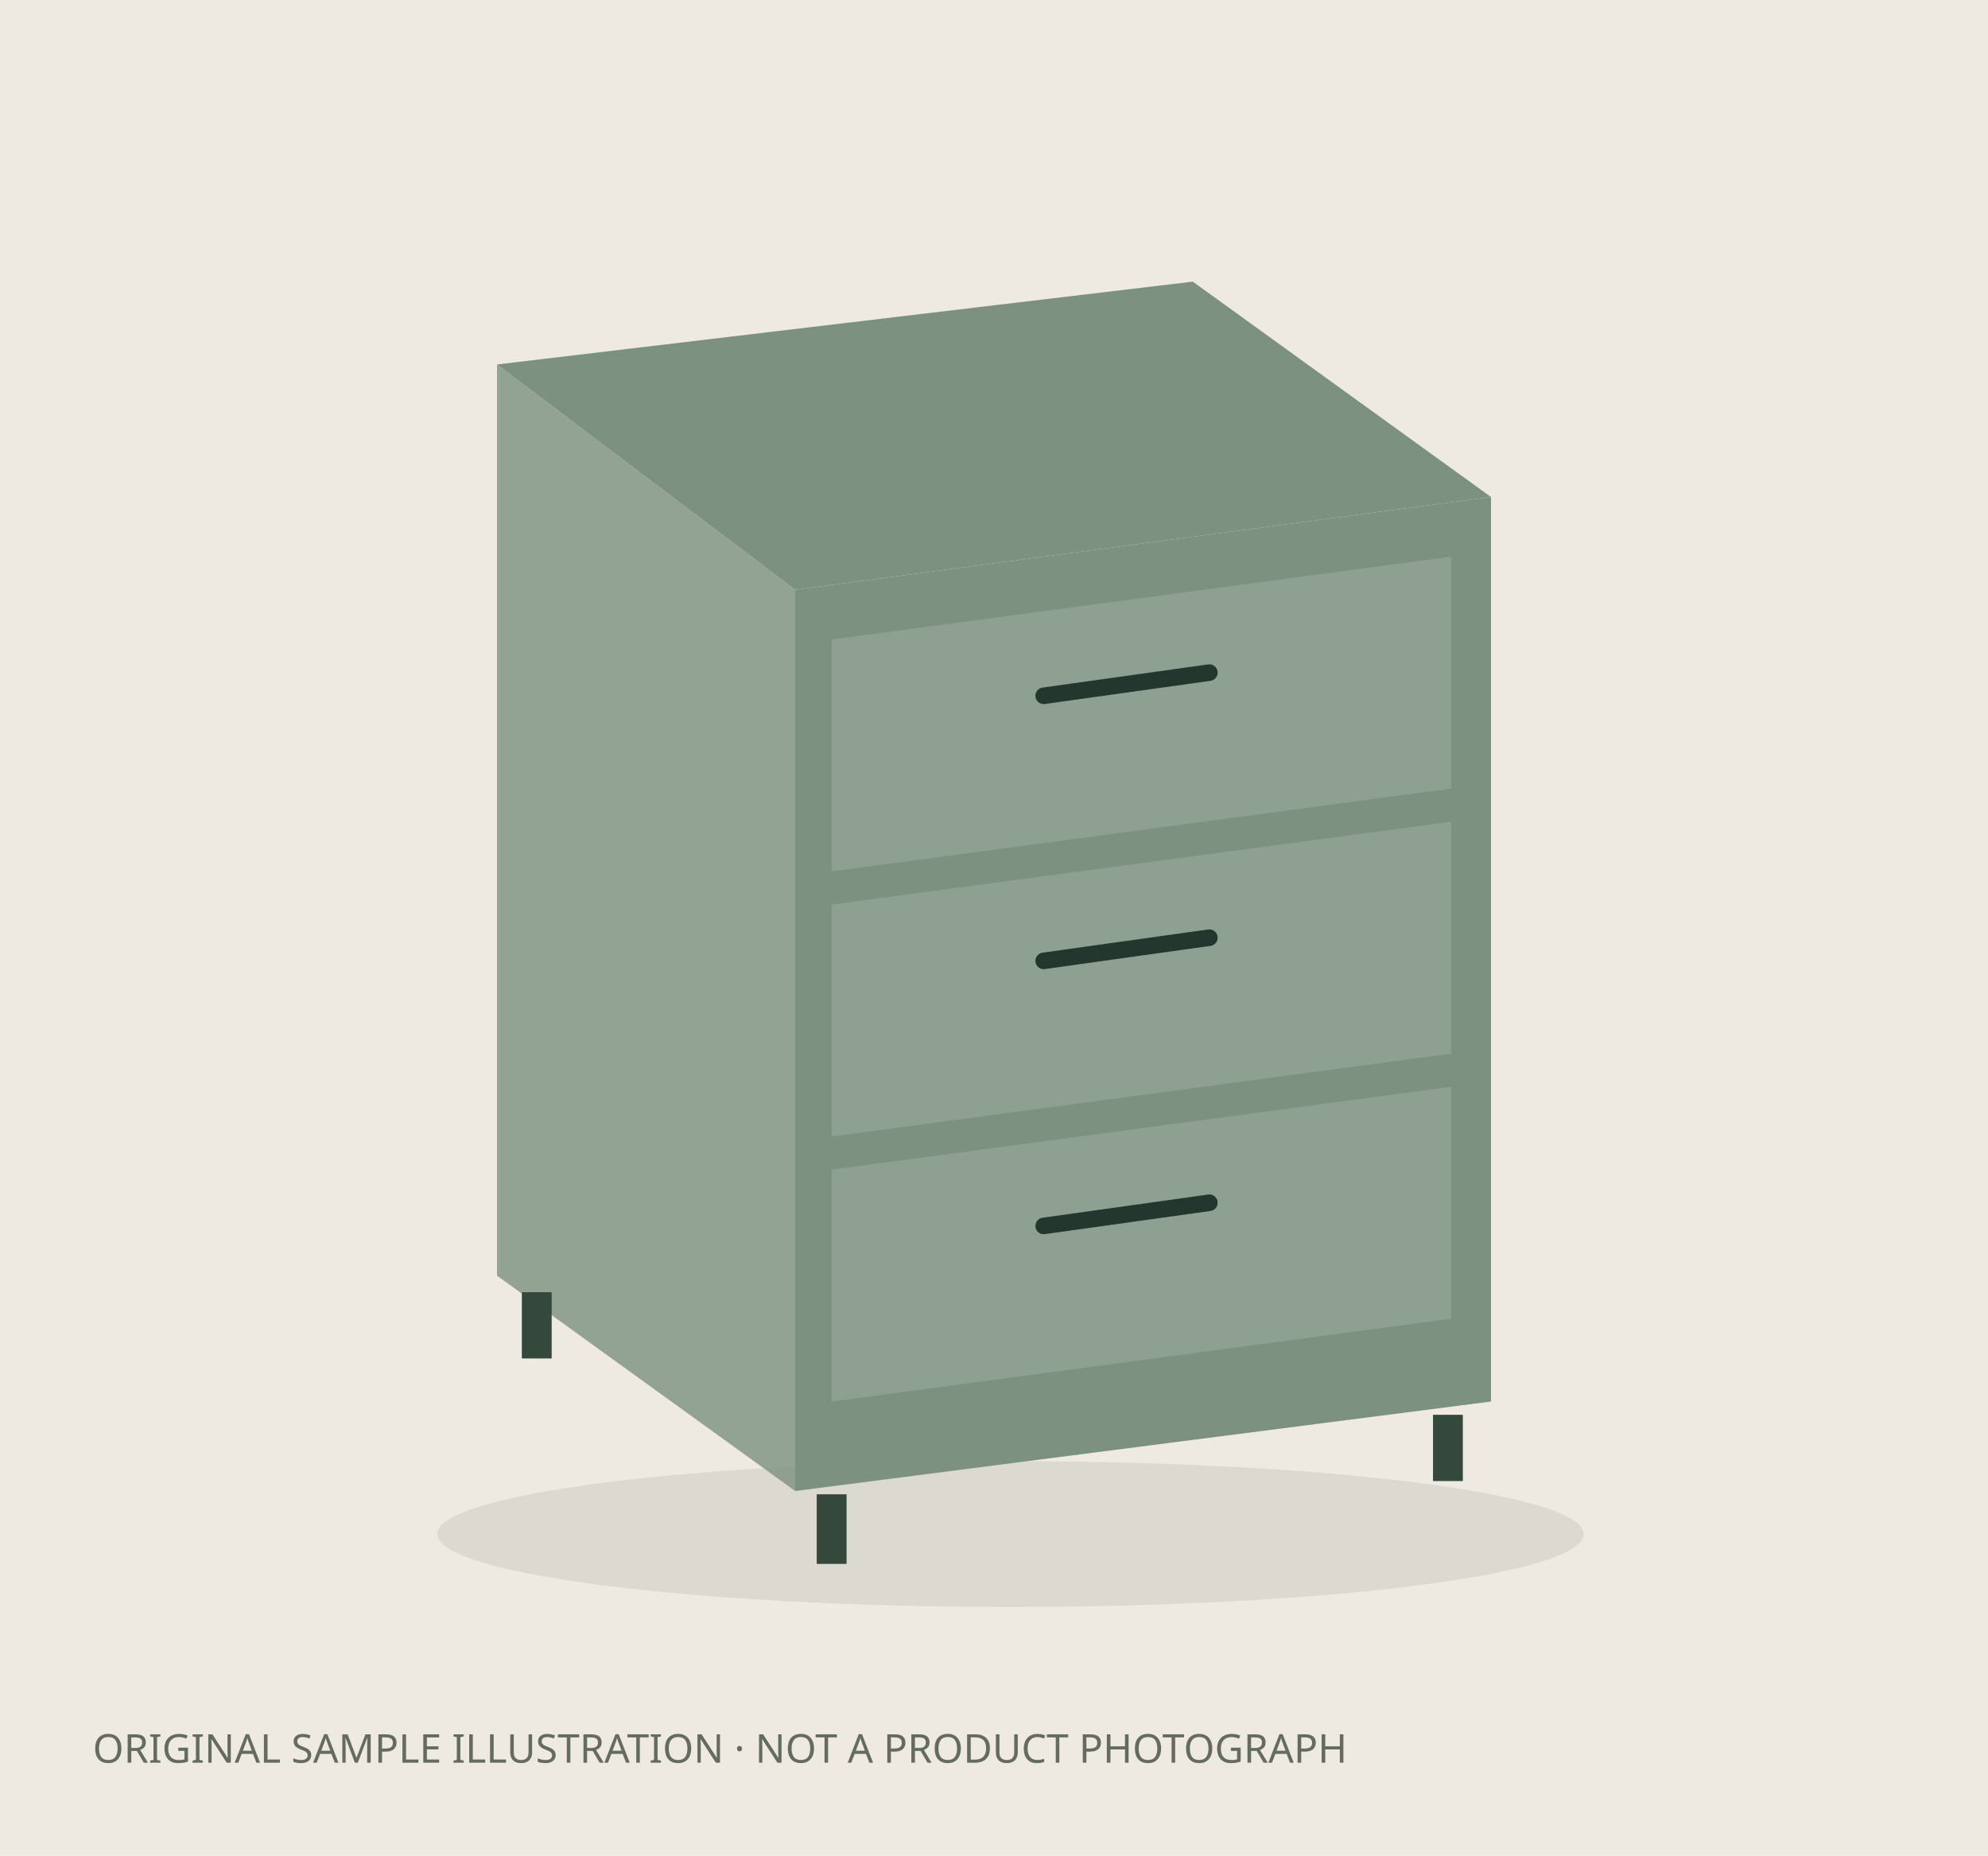
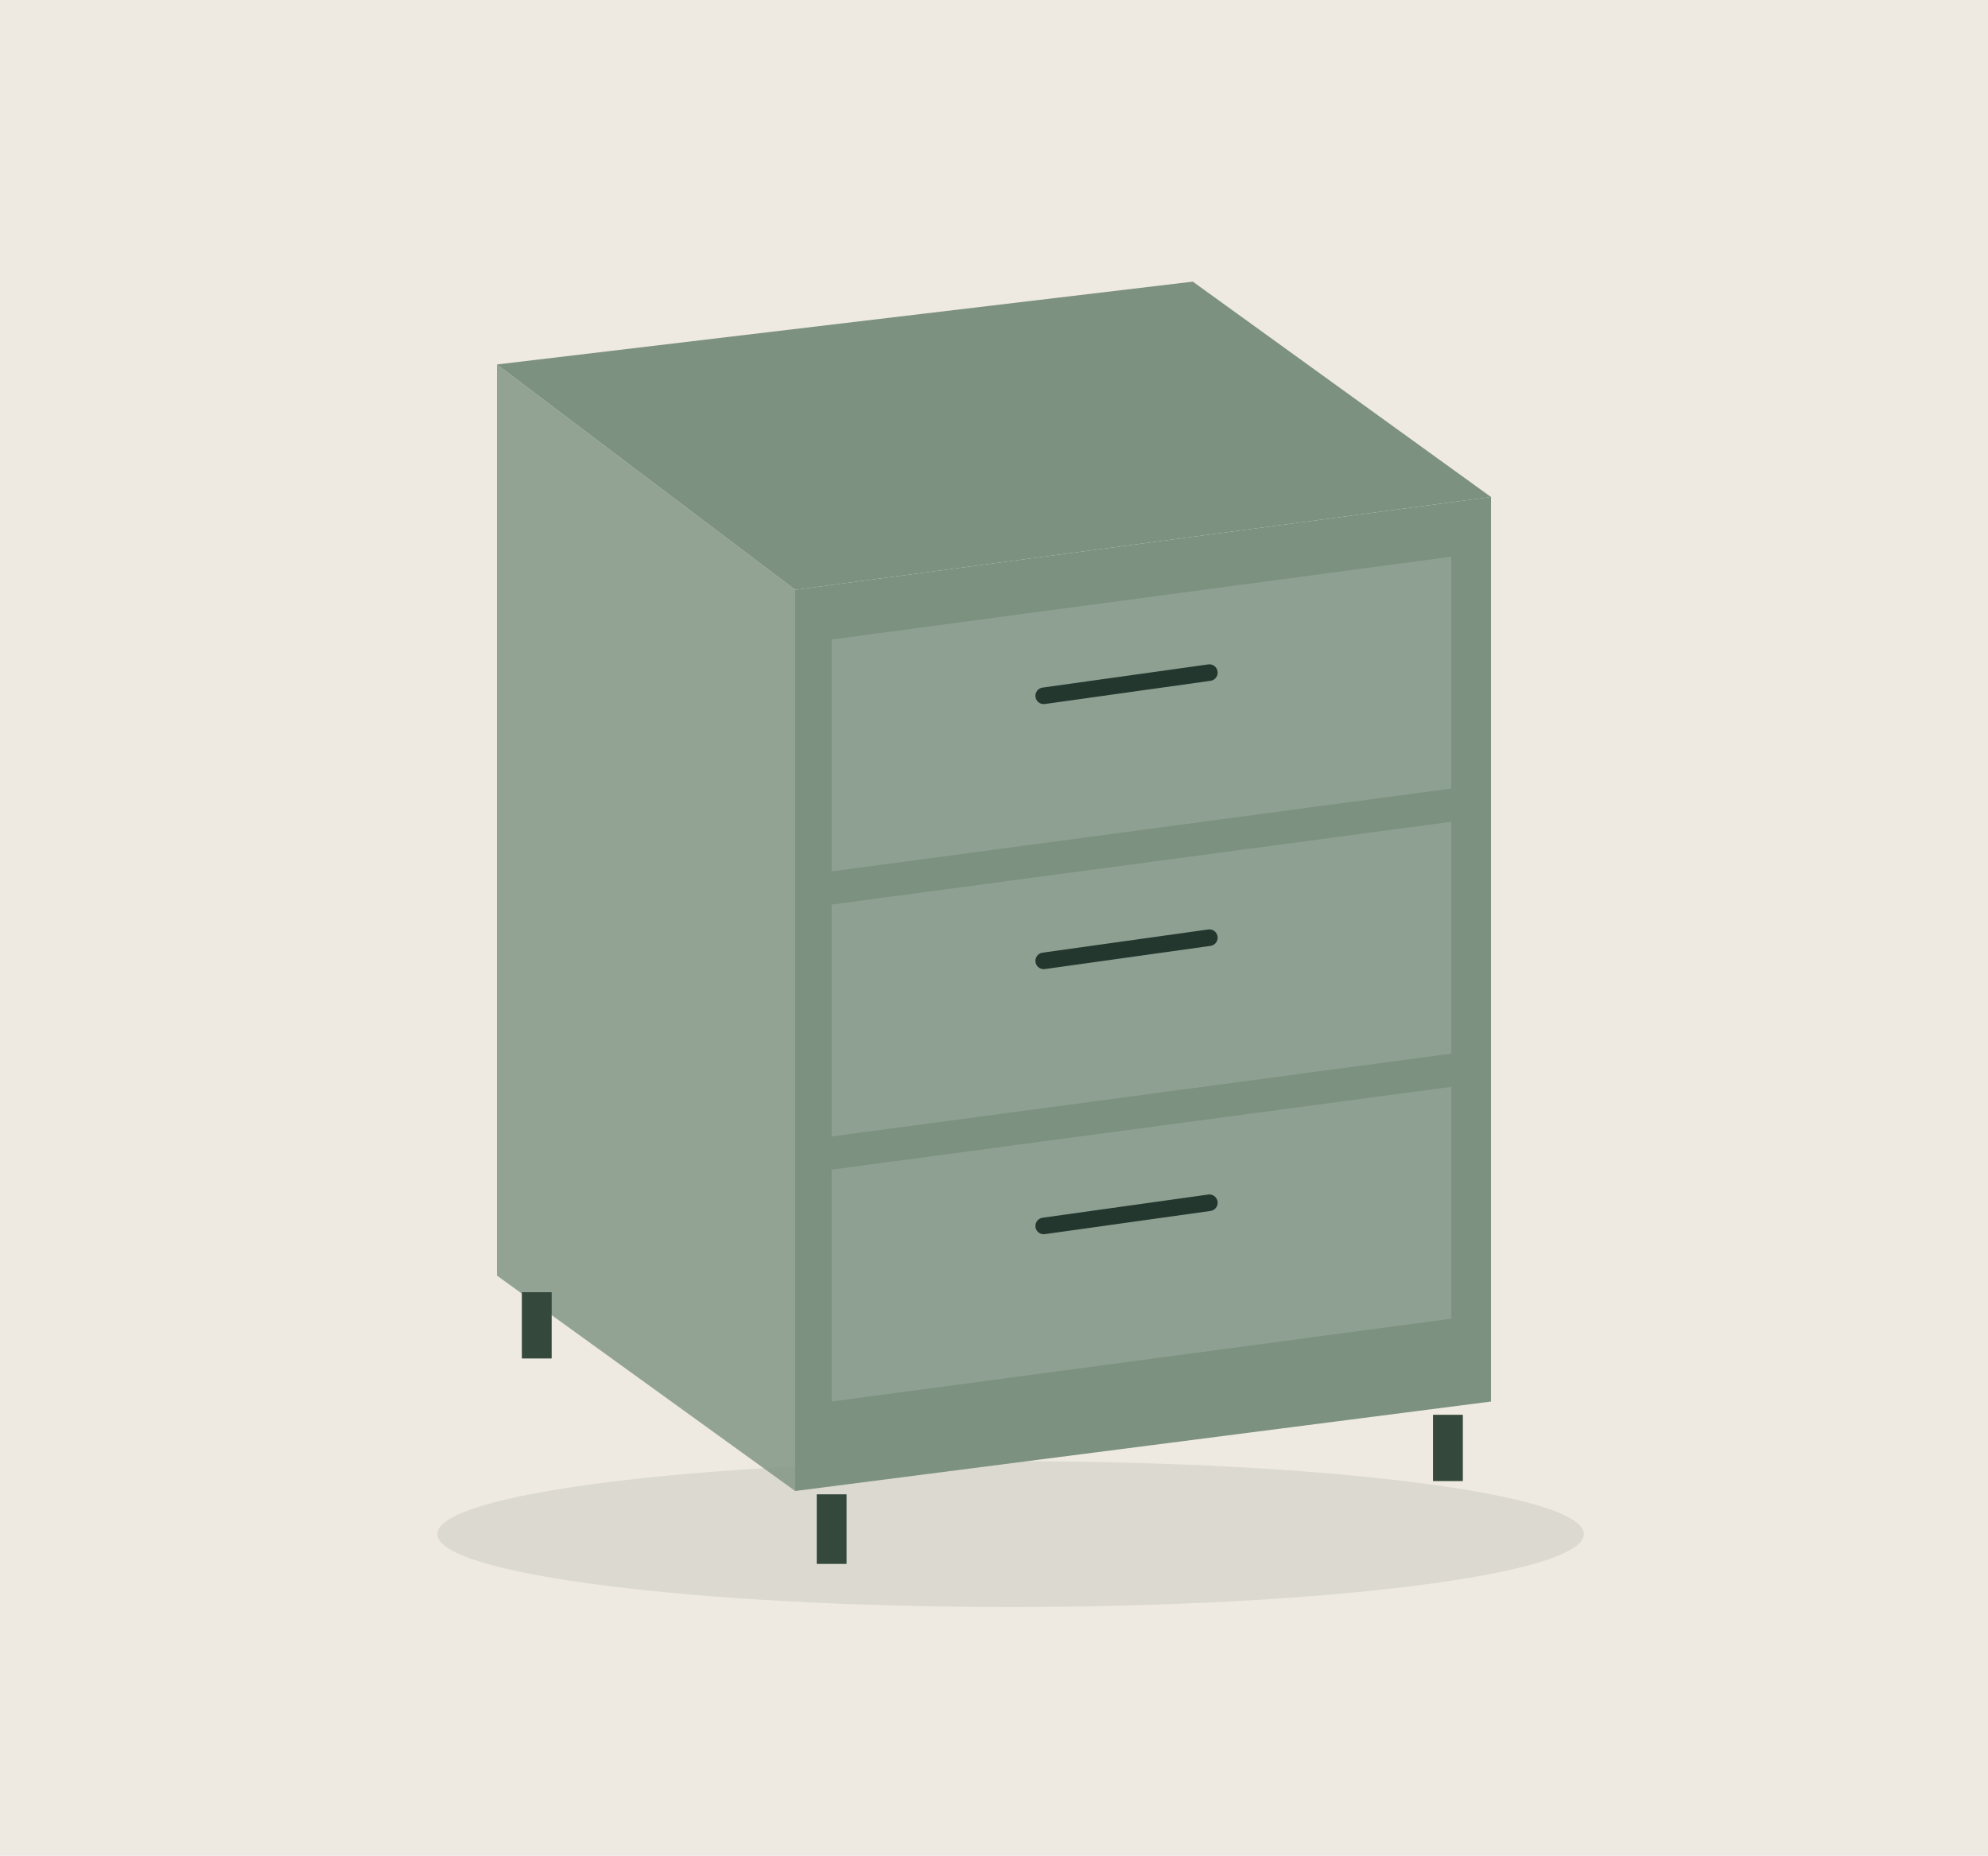
<svg xmlns="http://www.w3.org/2000/svg" viewBox="0 0 600 560">
  <rect width="600" height="560" fill="#eeeae1" />
  <ellipse cx="305" cy="463" rx="173" ry="22" fill="#243c2e" opacity=".1" />
  <path d="M150 110L360 85 450 150 240 178Z" fill="#7c9180" />
  <path d="M150 110L240 178V450L150 385Z" fill="#7c9180" opacity=".8" />
  <path d="M240 178L450 150V423L240 450Z" fill="#7c9180" />
  <path d="M251 193L438 168V238L251 263Z" fill="#fff" opacity=".14" />
  <path d="M315 210L365 203" stroke="#23372f" stroke-width="5" stroke-linecap="round" />
  <path d="M251 273L438 248V318L251 343Z" fill="#fff" opacity=".14" />
  <path d="M315 290L365 283" stroke="#23372f" stroke-width="5" stroke-linecap="round" />
  <path d="M251 353L438 328V398L251 423Z" fill="#fff" opacity=".14" />
  <path d="M315 370L365 363" stroke="#23372f" stroke-width="5" stroke-linecap="round" />
  <path d="M162 390V410M251 451V472M437 427V447" stroke="#34483b" stroke-width="9" />
-   <text x="28" y="532" font-family="sans-serif" font-size="12" fill="#646b61">ORIGINAL SAMPLE ILLUSTRATION · NOT A PRODUCT PHOTOGRAPH</text>
</svg>
